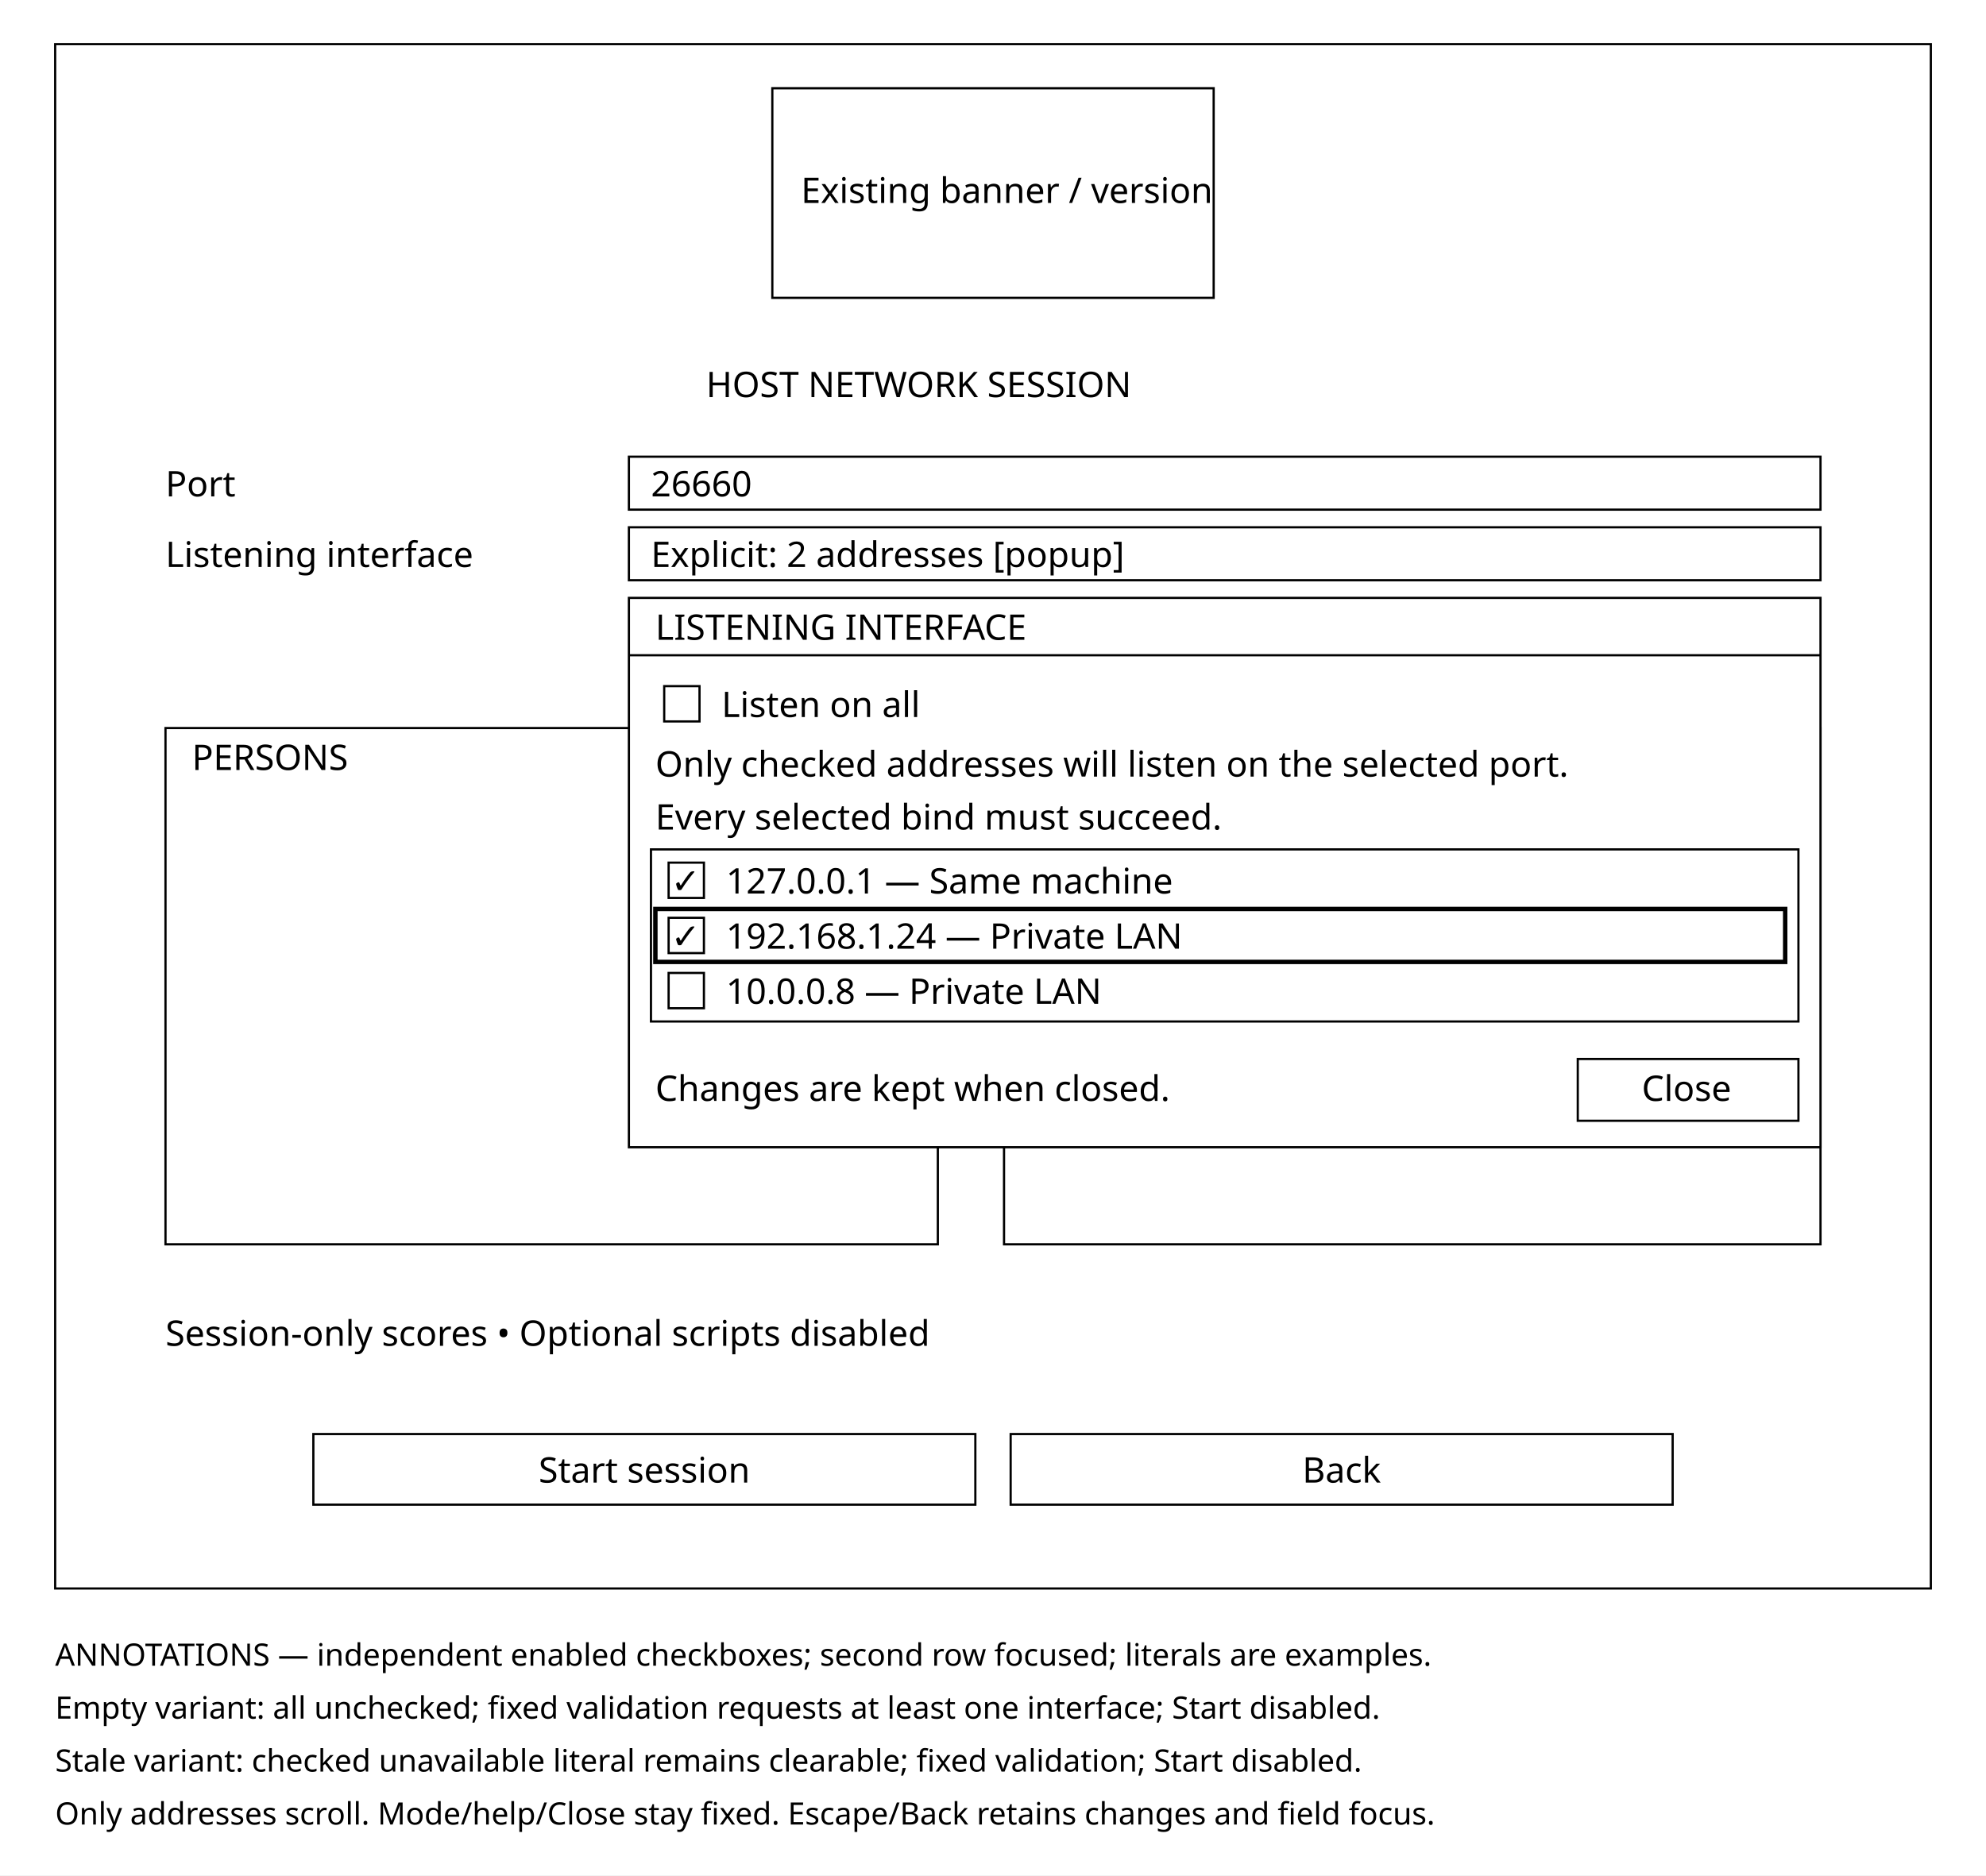
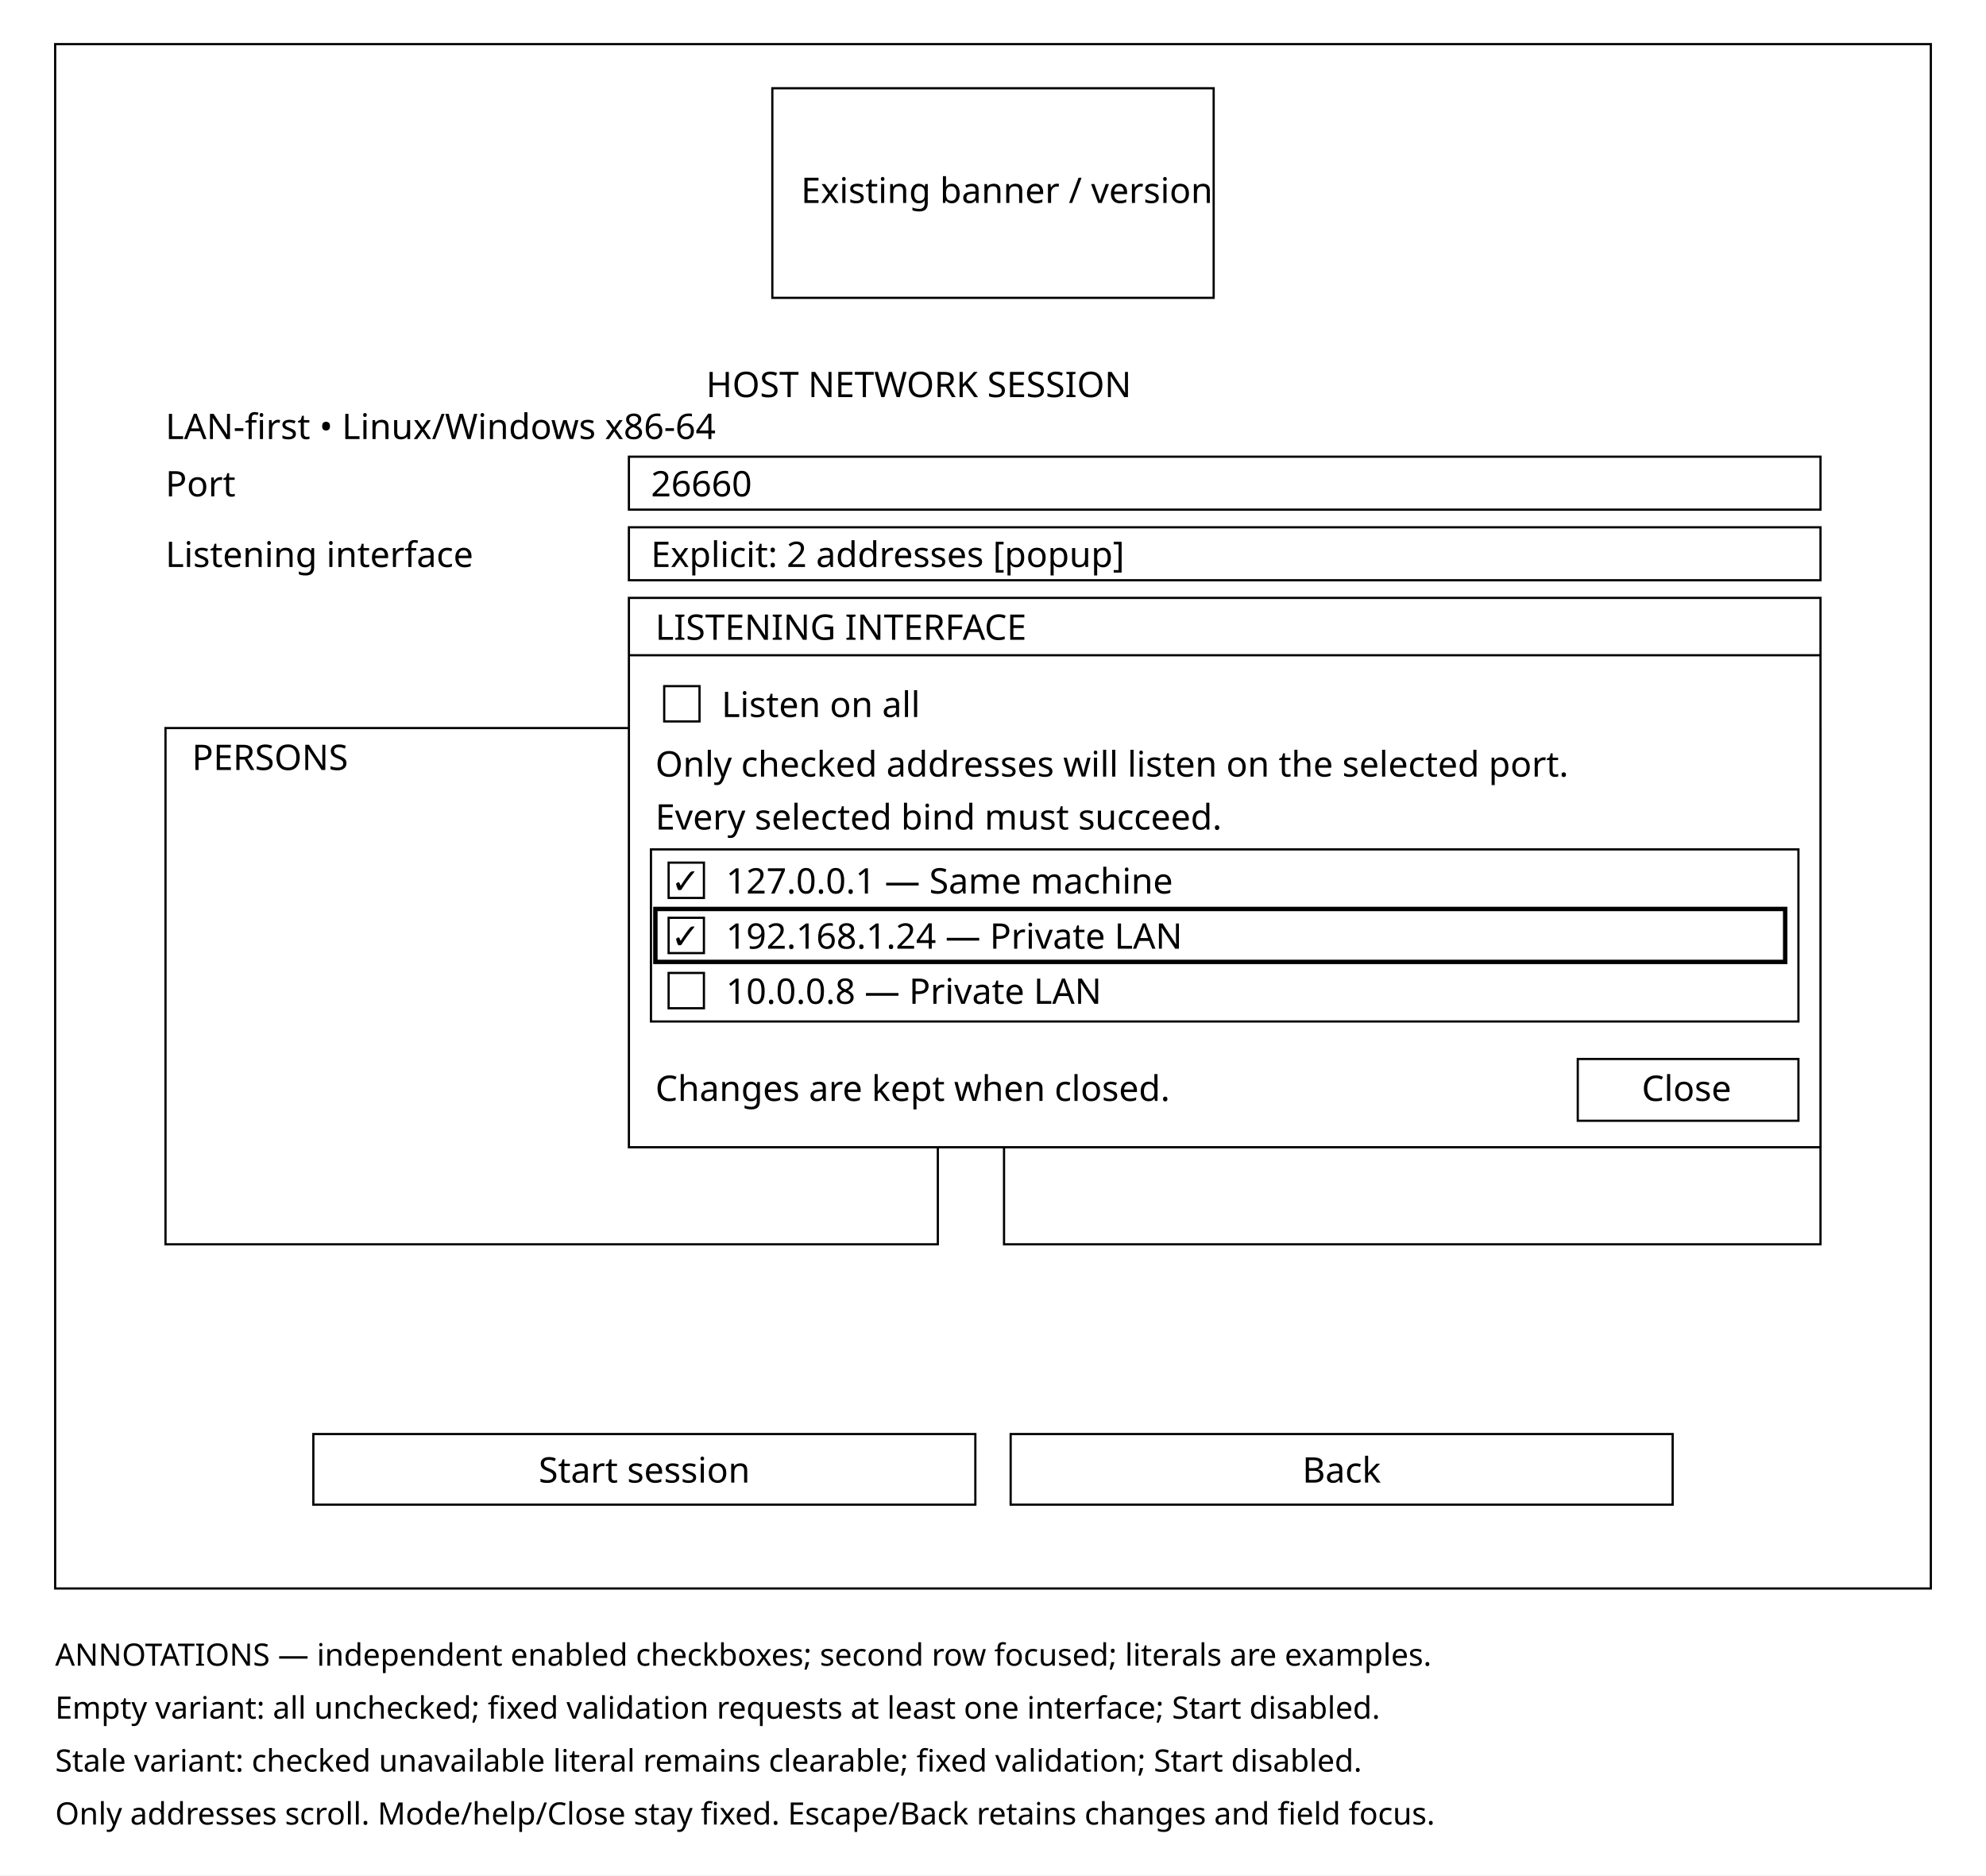
<svg xmlns="http://www.w3.org/2000/svg" width="900" height="850" viewBox="0 0 900 850">
  <rect width="900" height="850" fill="white" />
  <g fill="none" stroke="black">
    <rect x="25" y="20" width="850" height="700" />
    <rect x="350" y="40" width="200" height="95" />
    <rect x="285" y="207" width="540" height="24" />
    <rect x="285" y="239" width="540" height="24" />
    <rect x="75" y="330" width="350" height="234" />
    <rect x="455" y="330" width="370" height="234" />
    <path d="M455 356H825" />
    <rect x="142" y="650" width="300" height="32" />
    <rect x="458" y="650" width="300" height="32" />
  </g>
  <g fill="black" font-family="sans-serif" font-size="16">
    <text x="363" y="92">Existing banner / version</text>
    <text x="320" y="180">HOST NETWORK SESSION</text>
+     <text x="75" y="199">LAN-first • Linux/Windows x86-64</text>
    <text x="75" y="225">Port</text>
    <text x="295" y="225">26660</text>
    <text x="75" y="257">Listening interface</text>
    <text x="295" y="257">Explicit: 2 addresses [popup]</text>
    <text x="87" y="349">PERSONS</text>
    <text x="467" y="349" textLength="208" lengthAdjust="spacingAndGlyphs">LOCAL PLAYERS AND CONTROLS</text>
    <text x="819" y="349" text-anchor="end" textLength="128" lengthAdjust="spacingAndGlyphs">Local players: 1</text>
-     <text x="75" y="610">Session-only scores • Optional scripts disabled</text>
    <text x="292" y="672" text-anchor="middle">Start session</text>
    <text x="608" y="672" text-anchor="middle">Back</text>
  </g>
  <rect x="285" y="271" width="540" height="249" fill="white" stroke="black" />
  <g fill="none" stroke="black">
    <path d="M285 297H825" />
    <rect x="301" y="311" width="16" height="16" />
    <rect x="295" y="385" width="520" height="78" />
    <rect x="303" y="391" width="16" height="16" />
    <rect x="303" y="416" width="16" height="16" />
    <rect x="297" y="412" width="512" height="24" stroke-width="2" />
    <rect x="303" y="441" width="16" height="16" />
    <rect x="715" y="480" width="100" height="28" />
  </g>
  <g fill="black" font-family="sans-serif" font-size="16">
    <text x="297" y="290">LISTENING INTERFACE</text>
    <text x="327" y="325">Listen on all</text>
    <text x="297" y="352">Only checked addresses will listen on the selected port.</text>
    <text x="297" y="376">Every selected bind must succeed.</text>
    <text x="304" y="405">✓</text>
    <text x="329" y="405">127.0.0.1 — Same machine</text>
    <text x="304" y="430">✓</text>
    <text x="329" y="430">192.168.1.24 — Private LAN</text>
    <text x="329" y="455">10.0.0.8 — Private LAN</text>
    <text x="297" y="499">Changes are kept when closed.</text>
    <text x="744" y="499">Close</text>
  </g>
  <g fill="black" font-family="sans-serif" font-size="14">
    <text x="25" y="755">ANNOTATIONS — independent enabled checkboxes; second row focused; literals are examples.</text>
    <text x="25" y="779">Empty variant: all unchecked; fixed validation requests at least one interface; Start disabled.</text>
    <text x="25" y="803">Stale variant: checked unavailable literal remains clearable; fixed validation; Start disabled.</text>
    <text x="25" y="827">Only addresses scroll. Mode/help/Close stay fixed. Escape/Back retains changes and field focus.</text>
  </g>
</svg>
